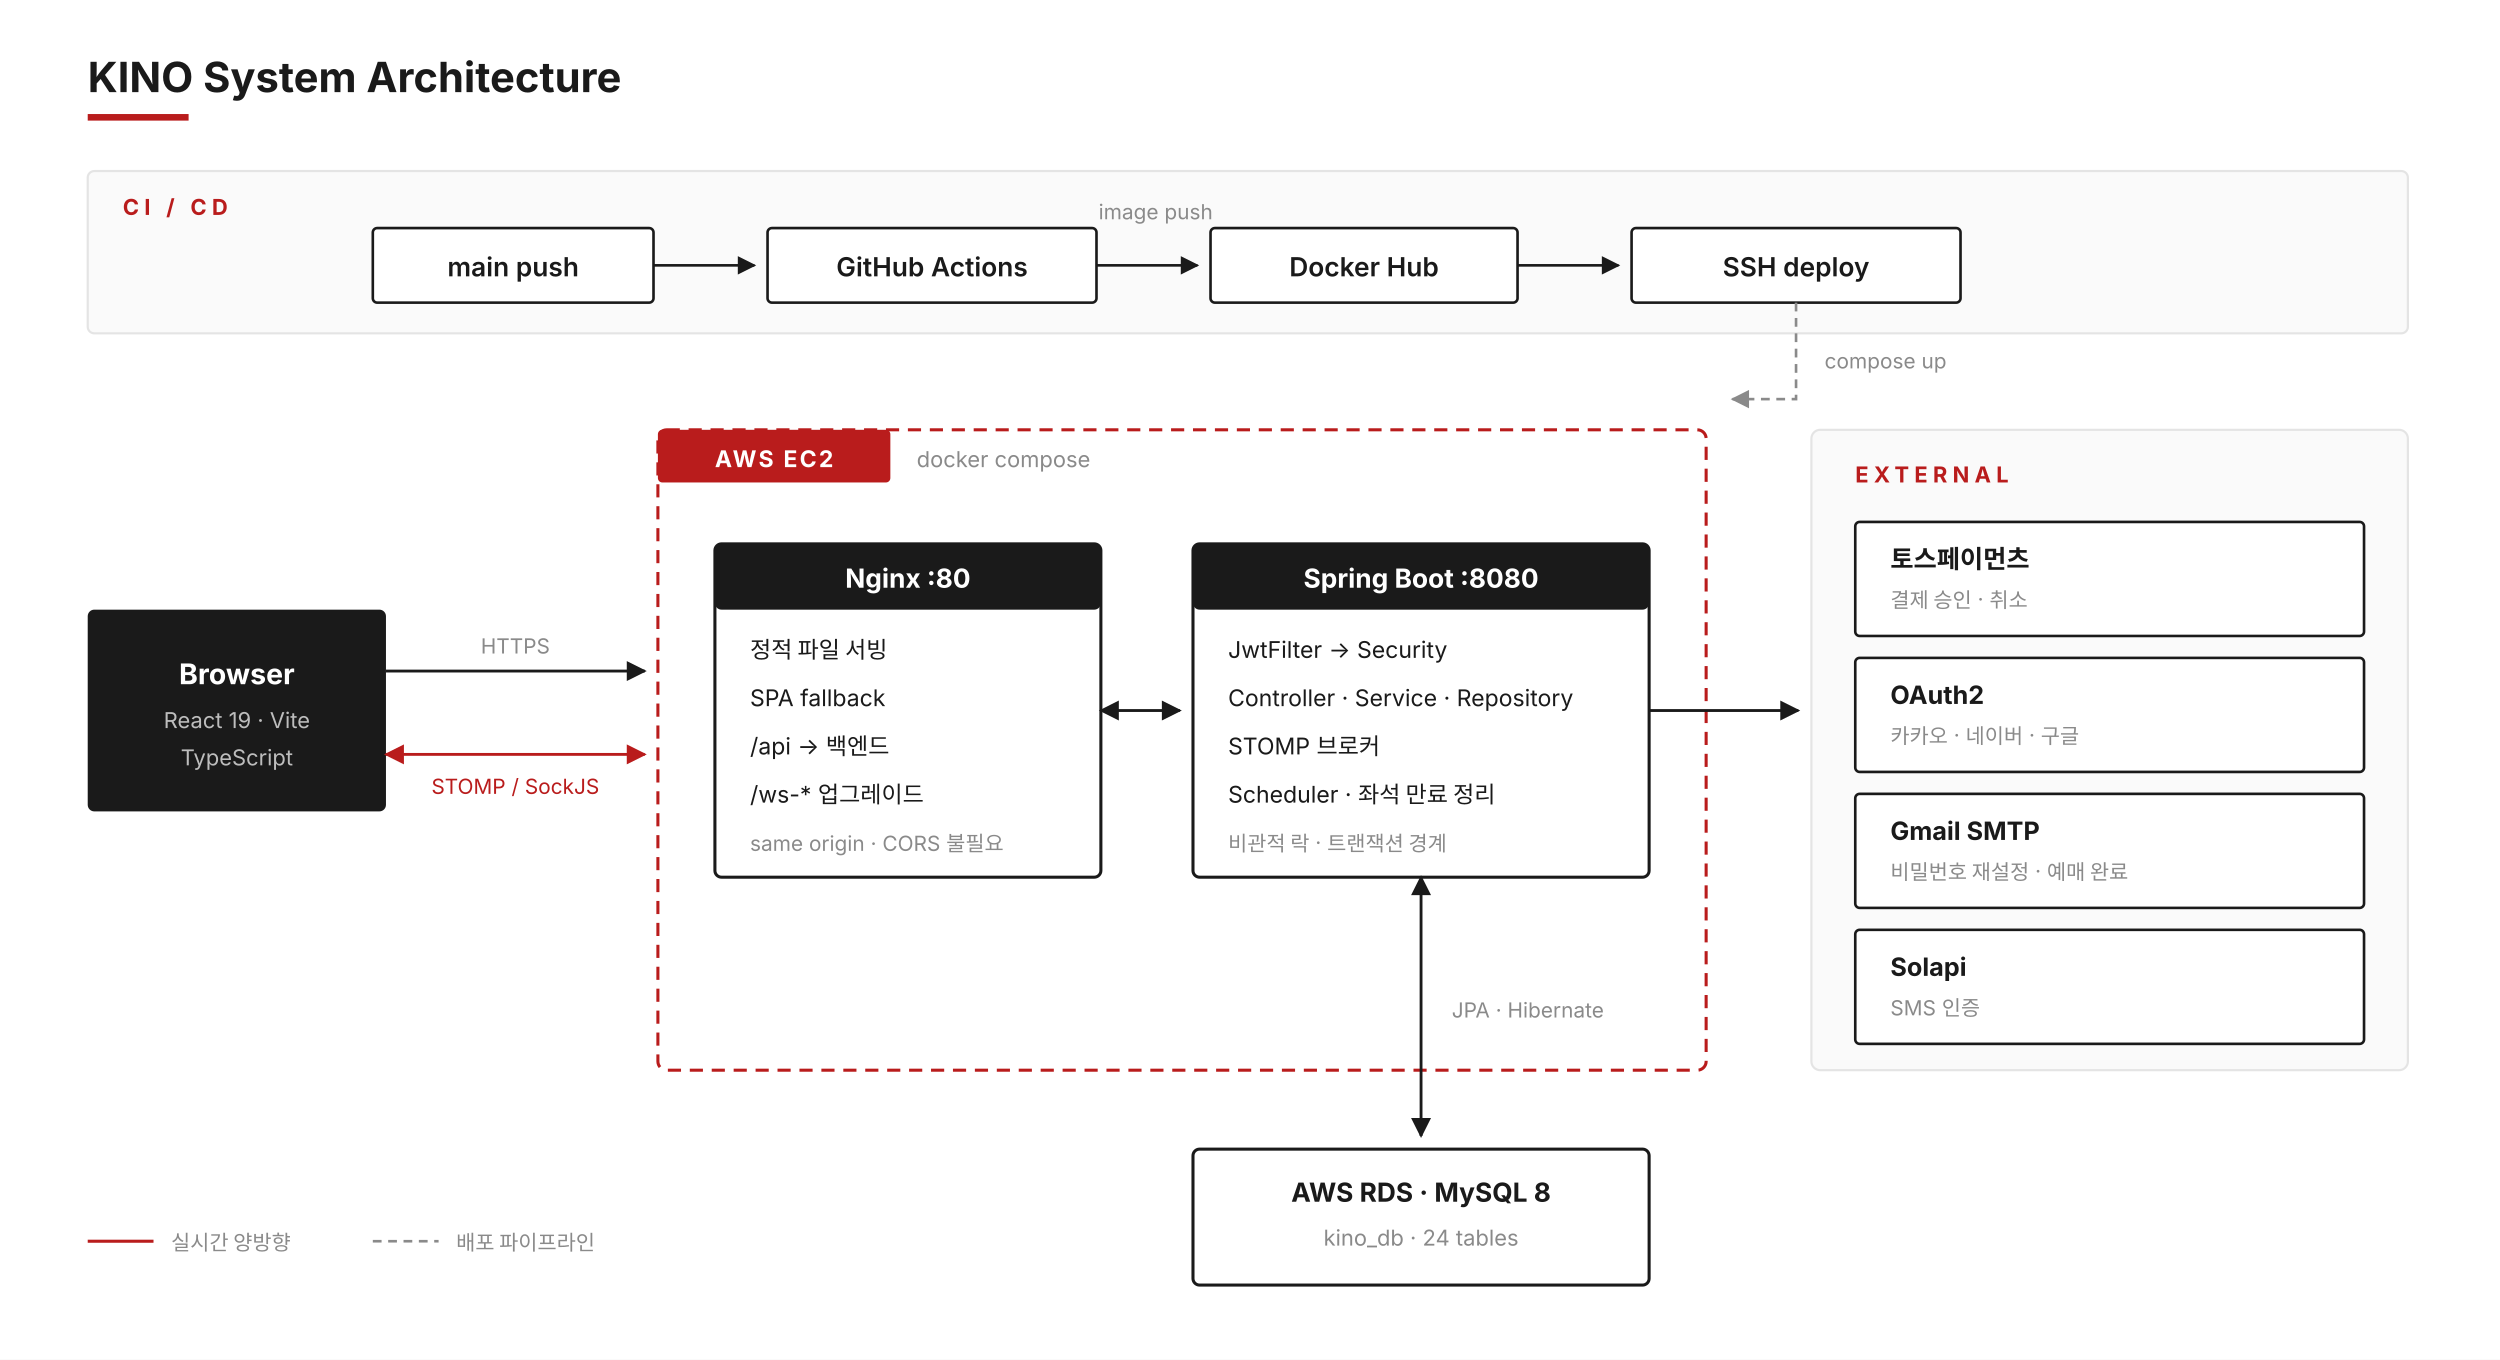
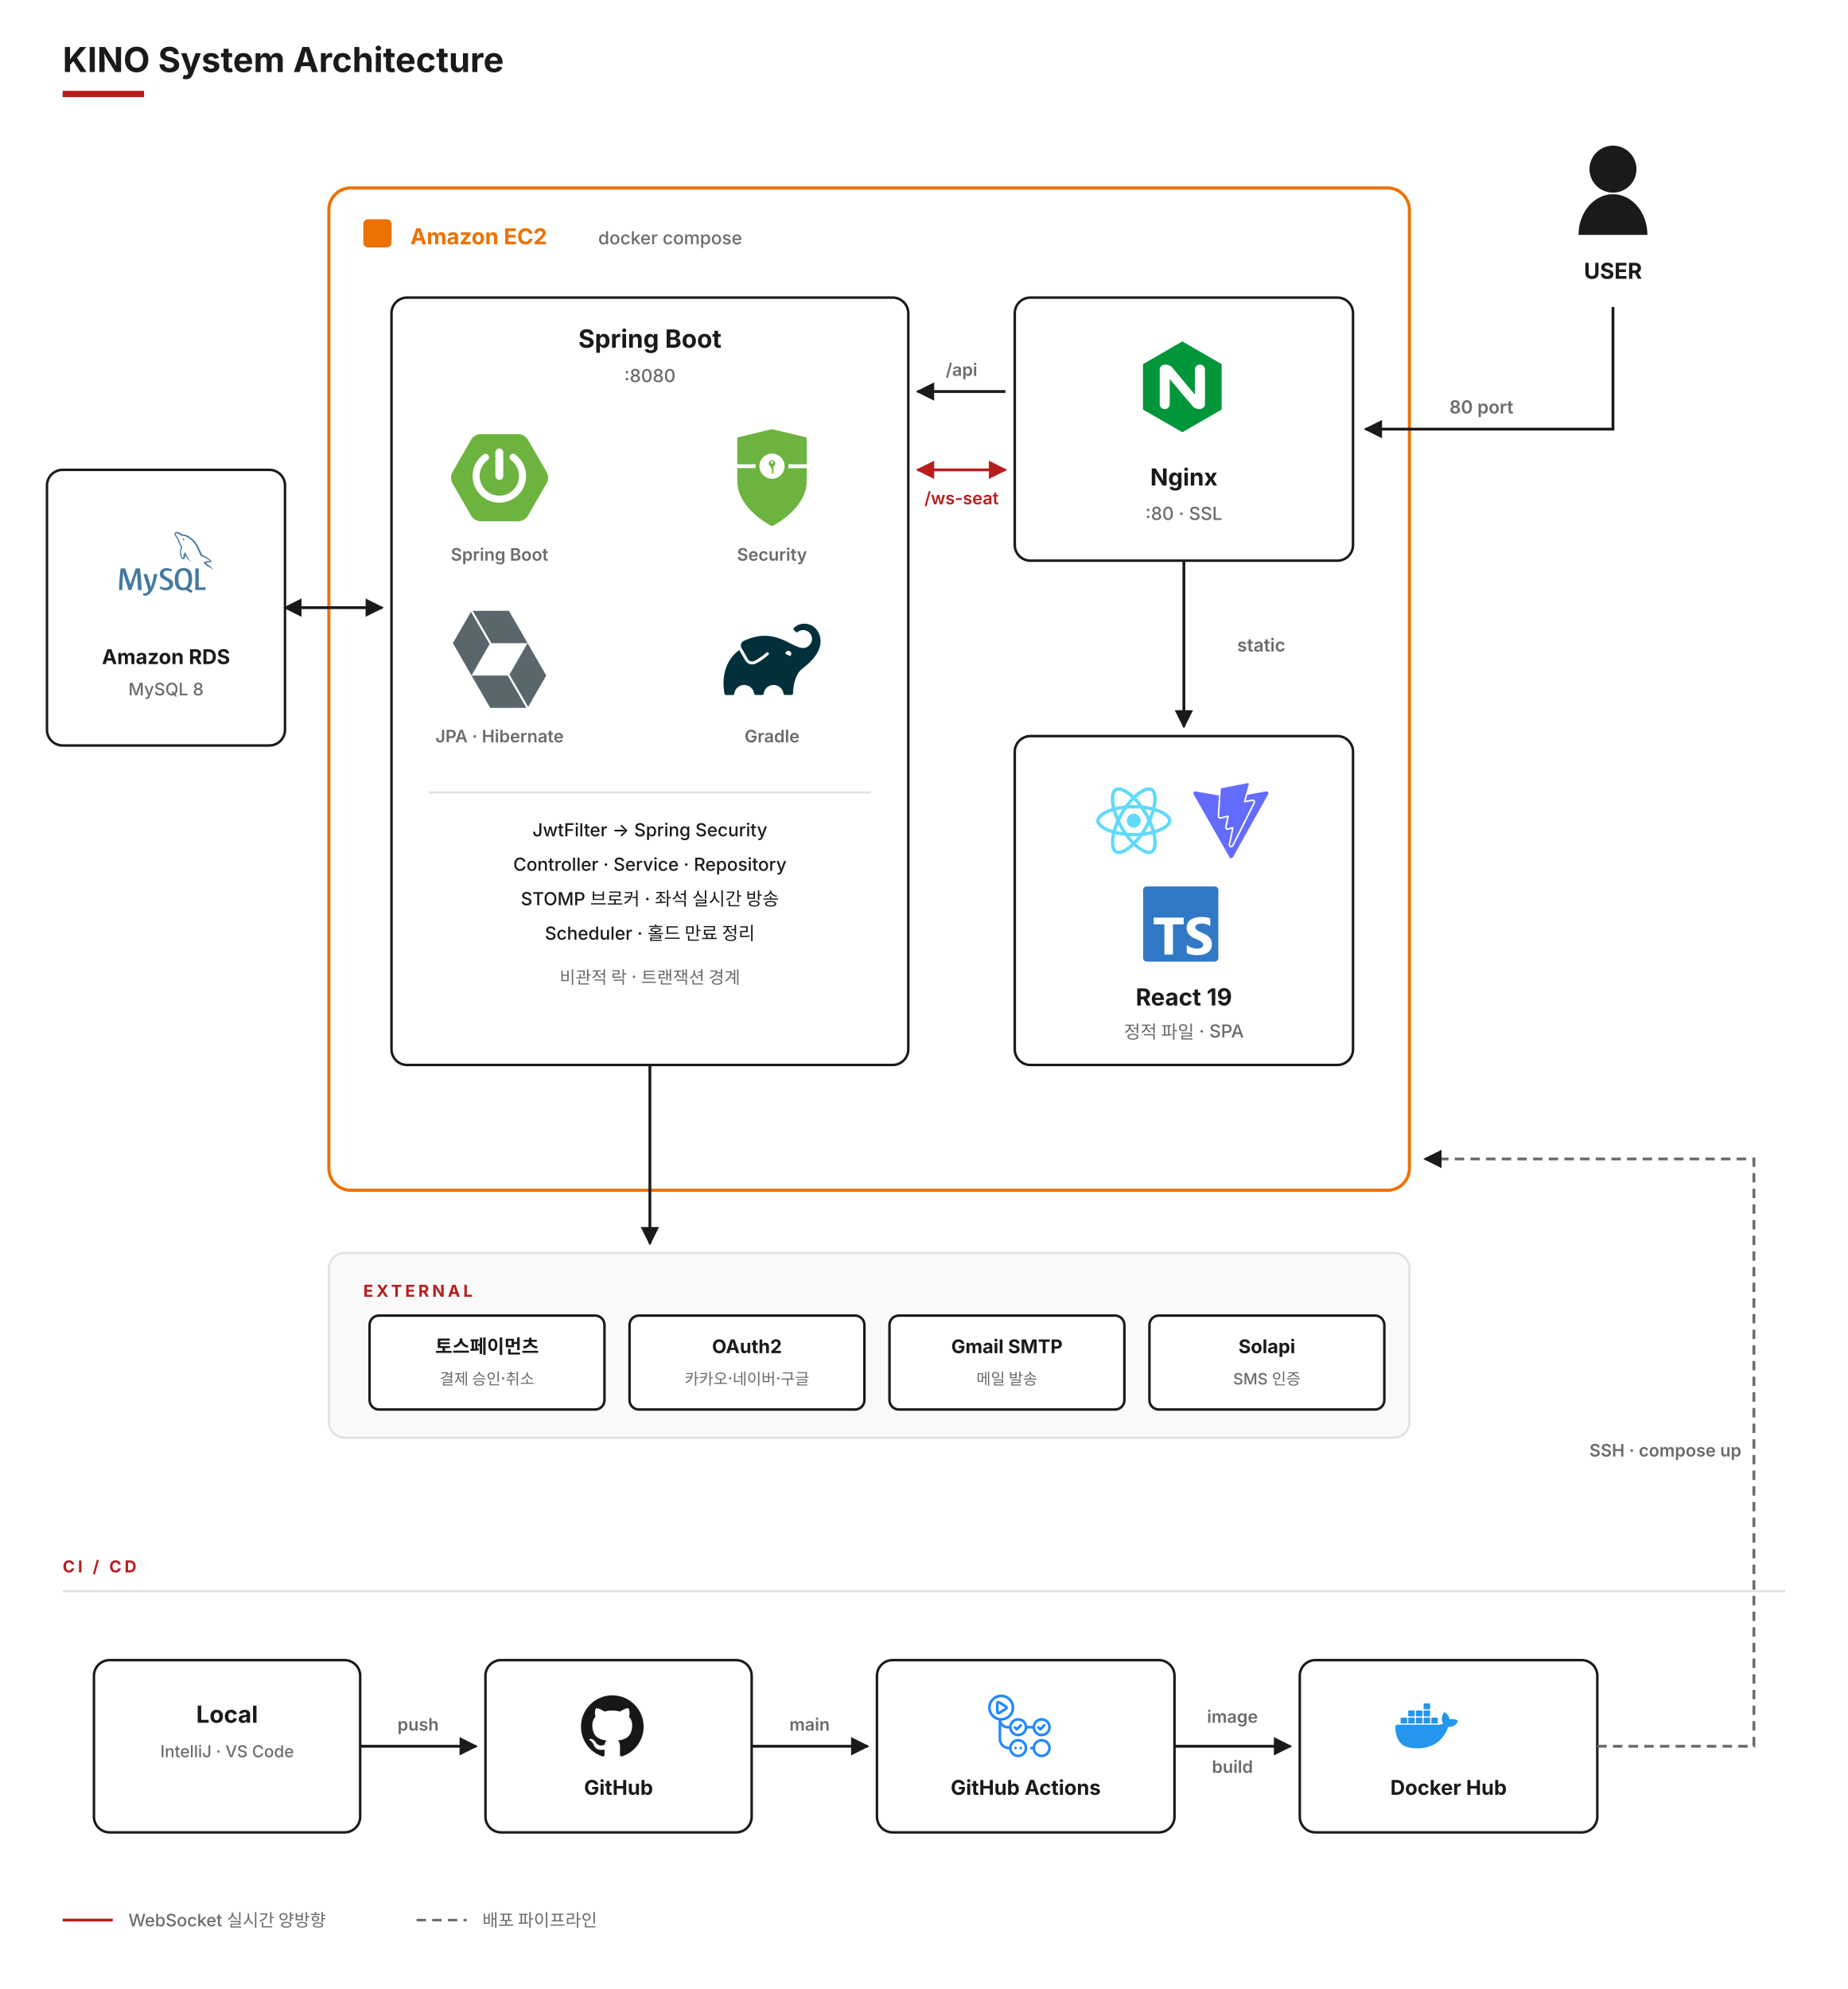
- <svg xmlns="http://www.w3.org/2000/svg" width="1140" height="620" viewBox="0 0 1140 620" font-family="-apple-system, BlinkMacSystemFont, 'Apple SD Gothic Neo', 'Segoe UI', 'Malgun Gothic', sans-serif">
+ <svg xmlns="http://www.w3.org/2000/svg" width="1180" height="1270" viewBox="0 0 1180 1270" font-family="-apple-system, BlinkMacSystemFont, 'Apple SD Gothic Neo', 'Segoe UI', 'Malgun Gothic', sans-serif">
  <defs>
-     <marker id="a" viewBox="0 0 10 10" refX="9" refY="5" markerWidth="7" markerHeight="7" orient="auto-start-reverse">
+     <marker id="mk" viewBox="0 0 10 10" refX="9" refY="5" markerWidth="6.5" markerHeight="6.5" orient="auto-start-reverse">
      <path d="M0,0 L10,5 L0,10 z" fill="#1A1A1A" />
    </marker>
-     <marker id="ar" viewBox="0 0 10 10" refX="9" refY="5" markerWidth="7" markerHeight="7" orient="auto-start-reverse">
+     <marker id="mkr" viewBox="0 0 10 10" refX="9" refY="5" markerWidth="6.5" markerHeight="6.5" orient="auto-start-reverse">
      <path d="M0,0 L10,5 L0,10 z" fill="#B91C1C" />
    </marker>
-     <marker id="a2" viewBox="0 0 10 10" refX="9" refY="5" markerWidth="7" markerHeight="7" orient="auto-start-reverse">
-       <path d="M0,0 L10,5 L0,10 z" fill="#8A8A8A" />
-     </marker>
  </defs>
-   <rect width="1140" height="620" fill="#FFFFFF" />
-   <text x="40" y="42" font-size="19" font-weight="700" fill="#1A1A1A">KINO System Architecture</text>
-   <rect x="40" y="52" width="46" height="3" fill="#B91C1C" />
-   <rect x="40" y="78" width="1058" height="74" rx="3" fill="#FAFAFA" stroke="#E4E4E4" />
-   <text x="56" y="98" font-size="10" font-weight="700" fill="#B91C1C" letter-spacing="2.4">CI / CD</text>
-   <rect x="170" y="104" width="128" height="34" rx="2" fill="#FFFFFF" stroke="#1A1A1A" stroke-width="1.2" />
-   <text x="234" y="126" font-size="12" font-weight="600" fill="#1A1A1A" text-anchor="middle">main push</text>
-   <rect x="350" y="104" width="150" height="34" rx="2" fill="#FFFFFF" stroke="#1A1A1A" stroke-width="1.2" />
-   <text x="425" y="126" font-size="12" font-weight="600" fill="#1A1A1A" text-anchor="middle">GitHub Actions</text>
-   <rect x="552" y="104" width="140" height="34" rx="2" fill="#FFFFFF" stroke="#1A1A1A" stroke-width="1.2" />
-   <text x="622" y="126" font-size="12" font-weight="600" fill="#1A1A1A" text-anchor="middle">Docker Hub</text>
-   <rect x="744" y="104" width="150" height="34" rx="2" fill="#FFFFFF" stroke="#1A1A1A" stroke-width="1.2" />
-   <text x="819" y="126" font-size="12" font-weight="600" fill="#1A1A1A" text-anchor="middle">SSH deploy</text>
-   <line x1="298" y1="121" x2="344" y2="121" stroke="#1A1A1A" stroke-width="1.2" marker-end="url(#a)" />
-   <line x1="500" y1="121" x2="546" y2="121" stroke="#1A1A1A" stroke-width="1.2" marker-end="url(#a)" />
-   <line x1="692" y1="121" x2="738" y2="121" stroke="#1A1A1A" stroke-width="1.2" marker-end="url(#a)" />
-   <text x="527" y="100" font-size="9.5" fill="#8A8A8A" text-anchor="middle">image push</text>
-   <path d="M819,138 L819,182 L790,182" stroke="#8A8A8A" stroke-width="1.2" stroke-dasharray="4 3" fill="none" marker-end="url(#a2)" />
-   <text x="832" y="168" font-size="9.5" fill="#8A8A8A">compose up</text>
-   <rect x="40" y="278" width="136" height="92" rx="3" fill="#1A1A1A" />
-   <text x="108" y="312" font-size="13" font-weight="700" fill="#FFFFFF" text-anchor="middle">Browser</text>
-   <text x="108" y="332" font-size="10" fill="#BDBDBD" text-anchor="middle">React 19 · Vite</text>
-   <text x="108" y="349" font-size="10" fill="#BDBDBD" text-anchor="middle">TypeScript</text>
-   <rect x="300" y="196" width="478" height="292" rx="4" fill="none" stroke="#B91C1C" stroke-width="1.4" stroke-dasharray="6 4" />
-   <rect x="300" y="196" width="106" height="24" rx="2" fill="#B91C1C" />
-   <text x="353" y="213" font-size="10.5" font-weight="700" fill="#FFFFFF" text-anchor="middle" letter-spacing="1">AWS EC2</text>
-   <text x="418" y="213" font-size="10" fill="#8A8A8A">docker compose</text>
-   <rect x="326" y="248" width="176" height="152" rx="3" fill="#FFFFFF" stroke="#1A1A1A" stroke-width="1.4" />
-   <rect x="326" y="248" width="176" height="30" rx="3" fill="#1A1A1A" />
-   <text x="414" y="268" font-size="12" font-weight="700" fill="#FFFFFF" text-anchor="middle">Nginx :80</text>
-   <text x="342" y="300" font-size="10.5" fill="#1A1A1A">정적 파일 서빙</text>
-   <text x="342" y="322" font-size="10.5" fill="#1A1A1A">SPA fallback</text>
-   <text x="342" y="344" font-size="10.5" fill="#1A1A1A">/api → 백엔드</text>
-   <text x="342" y="366" font-size="10.5" fill="#1A1A1A">/ws-* 업그레이드</text>
-   <text x="342" y="388" font-size="9.5" fill="#8A8A8A">same origin · CORS 불필요</text>
-   <rect x="544" y="248" width="208" height="152" rx="3" fill="#FFFFFF" stroke="#1A1A1A" stroke-width="1.4" />
-   <rect x="544" y="248" width="208" height="30" rx="3" fill="#1A1A1A" />
-   <text x="648" y="268" font-size="12" font-weight="700" fill="#FFFFFF" text-anchor="middle">Spring Boot :8080</text>
-   <text x="560" y="300" font-size="10.5" fill="#1A1A1A">JwtFilter → Security</text>
-   <text x="560" y="322" font-size="10.5" fill="#1A1A1A">Controller · Service · Repository</text>
-   <text x="560" y="344" font-size="10.5" fill="#1A1A1A">STOMP 브로커</text>
-   <text x="560" y="366" font-size="10.5" fill="#1A1A1A">Scheduler · 좌석 만료 정리</text>
-   <text x="560" y="388" font-size="9.5" fill="#8A8A8A">비관적 락 · 트랜잭션 경계</text>
-   <line x1="502" y1="324" x2="538" y2="324" stroke="#1A1A1A" stroke-width="1.3" marker-start="url(#a)" marker-end="url(#a)" />
-   <line x1="176" y1="306" x2="294" y2="306" stroke="#1A1A1A" stroke-width="1.3" marker-end="url(#a)" />
-   <text x="235" y="298" font-size="9.5" fill="#8A8A8A" text-anchor="middle">HTTPS</text>
-   <line x1="294" y1="344" x2="176" y2="344" stroke="#B91C1C" stroke-width="1.3" marker-start="url(#ar)" marker-end="url(#ar)" />
-   <text x="235" y="362" font-size="9.5" fill="#B91C1C" text-anchor="middle">STOMP / SockJS</text>
-   <rect x="544" y="524" width="208" height="62" rx="3" fill="#FFFFFF" stroke="#1A1A1A" stroke-width="1.4" />
-   <text x="648" y="548" font-size="12" font-weight="700" fill="#1A1A1A" text-anchor="middle">AWS RDS · MySQL 8</text>
-   <text x="648" y="568" font-size="10" fill="#8A8A8A" text-anchor="middle">kino_db · 24 tables</text>
-   <line x1="648" y1="400" x2="648" y2="518" stroke="#1A1A1A" stroke-width="1.3" marker-start="url(#a)" marker-end="url(#a)" />
-   <text x="662" y="464" font-size="9.5" fill="#8A8A8A">JPA · Hibernate</text>
-   <rect x="826" y="196" width="272" height="292" rx="4" fill="#FAFAFA" stroke="#E4E4E4" />
-   <text x="846" y="220" font-size="10" font-weight="700" fill="#B91C1C" letter-spacing="2.4">EXTERNAL</text>
-   <rect x="846" y="238" width="232" height="52" rx="2" fill="#FFFFFF" stroke="#1A1A1A" stroke-width="1.2" />
-   <text x="862" y="259" font-size="11.5" font-weight="700" fill="#1A1A1A">토스페이먼츠</text>
-   <text x="862" y="277" font-size="9.5" fill="#8A8A8A">결제 승인 · 취소</text>
-   <rect x="846" y="300" width="232" height="52" rx="2" fill="#FFFFFF" stroke="#1A1A1A" stroke-width="1.2" />
-   <text x="862" y="321" font-size="11.5" font-weight="700" fill="#1A1A1A">OAuth2</text>
-   <text x="862" y="339" font-size="9.5" fill="#8A8A8A">카카오 · 네이버 · 구글</text>
-   <rect x="846" y="362" width="232" height="52" rx="2" fill="#FFFFFF" stroke="#1A1A1A" stroke-width="1.2" />
-   <text x="862" y="383" font-size="11.5" font-weight="700" fill="#1A1A1A">Gmail SMTP</text>
-   <text x="862" y="401" font-size="9.5" fill="#8A8A8A">비밀번호 재설정 · 예매 완료</text>
-   <rect x="846" y="424" width="232" height="52" rx="2" fill="#FFFFFF" stroke="#1A1A1A" stroke-width="1.2" />
-   <text x="862" y="445" font-size="11.5" font-weight="700" fill="#1A1A1A">Solapi</text>
-   <text x="862" y="463" font-size="9.5" fill="#8A8A8A">SMS 인증</text>
-   <line x1="752" y1="324" x2="820" y2="324" stroke="#1A1A1A" stroke-width="1.3" marker-end="url(#a)" />
-   <line x1="40" y1="566" x2="70" y2="566" stroke="#B91C1C" stroke-width="1.4" />
-   <text x="78" y="570" font-size="9.5" fill="#8A8A8A">실시간 양방향</text>
-   <line x1="170" y1="566" x2="200" y2="566" stroke="#8A8A8A" stroke-width="1.2" stroke-dasharray="4 3" />
-   <text x="208" y="570" font-size="9.5" fill="#8A8A8A">배포 파이프라인</text>
+   <rect width="1180" height="1270" fill="#FFFFFF" />
+   <text x="40" y="46" font-size="22" font-weight="700" fill="#1A1A1A" text-anchor="start" letter-spacing="0">KINO System Architecture</text>
+   <rect x="40" y="58" width="52" height="4" fill="#B91C1C" />
+   <g transform="translate(1008,92)">
+     <circle cx="22" cy="16" r="15" fill="#1A1A1A" />
+     <path d="M0,58 a22,26 0 0 1 44,0 z" fill="#1A1A1A" />
+   </g>
+   <text x="1030" y="178" font-size="14" font-weight="700" fill="#1A1A1A" text-anchor="middle" letter-spacing="0">USER</text>
+   <rect x="210" y="120" width="690" height="640" rx="14" fill="#FFFFFF" stroke="#ED7100" stroke-width="2" />
+   <rect x="232" y="140" width="18" height="18" rx="3" fill="#ED7100" />
+   <text x="262" y="156" font-size="14" font-weight="700" fill="#ED7100" text-anchor="start" letter-spacing="0">Amazon EC2</text>
+   <text x="382" y="156" font-size="11.5" font-weight="500" fill="#6B6B6B" text-anchor="start" letter-spacing="0">docker compose</text>
+   <rect x="648" y="190" width="216" height="168" rx="10" fill="#FFFFFF" stroke="#1A1A1A" stroke-width="1.6" />
+   <g transform="translate(726,218) scale(2.4167)">
+     <path d="M12 0L1.605 6v12L12 24l10.395-6V6L12 0zm6 16.59c0 .705-.646 1.29-1.529 1.29-.631 0-1.351-.255-1.801-.81l-6-7.141v6.66c0 .721-.57 1.29-1.274 1.29H7.32c-.721 0-1.29-.6-1.29-1.29V7.41c0-.705.63-1.29 1.5-1.29.646 0 1.38.255 1.83.81l5.97 7.141V7.41c0-.721.6-1.29 1.29-1.29h.075c.72 0 1.29.6 1.29 1.29v9.18H18z" fill="#009639" />
+   </g>
+   <text x="756" y="310" font-size="15" font-weight="700" fill="#1A1A1A" text-anchor="middle" letter-spacing="0">Nginx</text>
+   <text x="756" y="332" font-size="11.5" font-weight="500" fill="#6B6B6B" text-anchor="middle" letter-spacing="0">:80  ·  SSL</text>
+   <path d="M1030,196 L1030,274 L872,274" fill="none" stroke="#1A1A1A" stroke-width="1.8" marker-end="url(#mk)" />
+   <text x="946" y="264" font-size="11.5" font-weight="600" fill="#6B6B6B" text-anchor="middle" letter-spacing="0">80 port</text>
+   <rect x="648" y="470" width="216" height="210" rx="10" fill="#FFFFFF" stroke="#1A1A1A" stroke-width="1.6" />
+   <g transform="translate(700,500) scale(2)">
+     <path d="M14.23 12.004a2.236 2.236 0 0 1-2.235 2.236 2.236 2.236 0 0 1-2.236-2.236 2.236 2.236 0 0 1 2.235-2.236 2.236 2.236 0 0 1 2.236 2.236zm2.648-10.69c-1.346 0-3.107.96-4.888 2.622-1.78-1.653-3.542-2.602-4.887-2.602-.41 0-.783.093-1.106.278-1.375.793-1.683 3.264-.973 6.365C1.98 8.917 0 10.42 0 12.004c0 1.59 1.99 3.097 5.043 4.03-.704 3.113-.39 5.588.988 6.38.32.187.69.275 1.102.275 1.345 0 3.107-.96 4.888-2.624 1.78 1.654 3.542 2.603 4.887 2.603.41 0 .783-.09 1.106-.275 1.374-.792 1.683-3.263.973-6.365C22.02 15.096 24 13.59 24 12.004c0-1.59-1.99-3.097-5.043-4.032.704-3.11.39-5.587-.988-6.38-.318-.184-.688-.277-1.092-.278zm-.005 1.09v.006c.225 0 .406.044.558.127.666.382.955 1.835.73 3.704-.054.46-.142.945-.25 1.44-.96-.236-2.006-.417-3.107-.534-.66-.905-1.345-1.727-2.035-2.447 1.592-1.48 3.087-2.292 4.105-2.295zm-9.77.02c1.012 0 2.514.808 4.11 2.28-.686.72-1.37 1.537-2.02 2.442-1.107.117-2.154.298-3.113.538-.112-.49-.195-.964-.254-1.42-.23-1.868.054-3.32.714-3.707.19-.09.4-.127.563-.132zm4.882 3.05c.455.468.91.992 1.36 1.564-.44-.02-.89-.034-1.345-.034-.46 0-.915.01-1.36.034.44-.572.895-1.096 1.345-1.565zM12 8.1c.74 0 1.477.034 2.202.093.406.582.802 1.203 1.183 1.86.372.64.71 1.29 1.018 1.946-.308.655-.646 1.31-1.013 1.95-.38.66-.773 1.288-1.18 1.87-.728.063-1.466.098-2.21.098-.74 0-1.477-.035-2.202-.093-.406-.582-.802-1.204-1.183-1.86-.372-.64-.71-1.29-1.018-1.946.303-.657.646-1.313 1.013-1.954.38-.66.773-1.286 1.18-1.868.728-.064 1.466-.098 2.21-.098zm-3.635.254c-.24.377-.48.763-.704 1.16-.225.39-.435.782-.635 1.174-.265-.656-.49-1.31-.676-1.947.64-.15 1.315-.283 2.015-.386zm7.26 0c.695.103 1.365.23 2.006.387-.18.632-.405 1.282-.66 1.933-.2-.39-.41-.783-.64-1.174-.225-.392-.465-.774-.705-1.146zm3.063.675c.484.15.944.317 1.375.498 1.732.74 2.852 1.708 2.852 2.476-.005.768-1.125 1.74-2.857 2.475-.42.18-.88.342-1.355.493-.28-.958-.646-1.956-1.1-2.98.45-1.017.81-2.01 1.085-2.964zm-13.395.004c.278.96.645 1.957 1.1 2.98-.45 1.017-.812 2.01-1.086 2.964-.484-.15-.944-.318-1.37-.5-1.732-.737-2.852-1.706-2.852-2.474 0-.768 1.12-1.742 2.852-2.476.42-.18.88-.342 1.356-.494zm11.678 4.28c.265.657.49 1.312.676 1.948-.64.157-1.316.29-2.016.39.24-.375.48-.762.705-1.158.225-.39.435-.788.636-1.18zm-9.945.02c.2.392.41.783.64 1.175.23.39.465.772.705 1.143-.695-.102-1.365-.23-2.006-.386.18-.63.406-1.282.66-1.933zM17.92 16.32c.112.493.2.968.254 1.423.23 1.868-.054 3.32-.714 3.708-.147.09-.338.128-.563.128-1.012 0-2.514-.807-4.11-2.28.686-.72 1.37-1.536 2.02-2.44 1.107-.118 2.154-.3 3.113-.54zm-11.83.01c.96.234 2.006.415 3.107.532.66.905 1.345 1.727 2.035 2.446-1.595 1.483-3.092 2.295-4.11 2.295-.22-.005-.406-.05-.553-.132-.666-.38-.955-1.834-.73-3.703.054-.46.142-.944.25-1.438zm4.56.64c.44.02.89.034 1.345.034.46 0 .915-.01 1.36-.034-.44.572-.895 1.095-1.345 1.565-.455-.47-.91-.993-1.36-1.565z" fill="#61DAFB" />
+   </g>
+   <g transform="translate(762,500) scale(2)">
+     <path d="m8.286 10.578.512-8.657a.306.306 0 0 1 .247-.282L17.377.006a.306.306 0 0 1 .353.385l-1.558 5.403a.306.306 0 0 0 .352.385l2.388-.46a.306.306 0 0 1 .332.438l-6.79 13.55-.123.19a.294.294 0 0 1-.252.14c-.177 0-.35-.152-.305-.369l1.095-5.301a.306.306 0 0 0-.388-.355l-1.433.435a.306.306 0 0 1-.389-.354l.69-3.375a.306.306 0 0 0-.37-.36l-2.32.536a.306.306 0 0 1-.374-.316zm14.976-7.926L17.284 3.74l-.544 1.887 2.077-.4a.8.8 0 0 1 .84.369.8.8 0 0 1 .034.783L12.9 19.93l-.013.025-.015.023-.122.19a.801.801 0 0 1-.672.37.826.826 0 0 1-.634-.302.8.8 0 0 1-.16-.67l1.029-4.981-1.12.34a.81.81 0 0 1-.86-.262.802.802 0 0 1-.165-.67l.63-3.08-2.027.468a.808.808 0 0 1-.768-.233.81.81 0 0 1-.217-.6l.389-6.57-7.44-1.33a.612.612 0 0 0-.64.906L11.58 23.691a.612.612 0 0 0 1.066-.004l11.26-20.135a.612.612 0 0 0-.644-.9z" fill="#646CFF" />
+   </g>
+   <g transform="translate(730,566) scale(2)">
+     <path d="M1.125 0C.502 0 0 .502 0 1.125v21.75C0 23.498.502 24 1.125 24h21.75c.623 0 1.125-.502 1.125-1.125V1.125C24 .502 23.498 0 22.875 0zm17.363 9.75c.612 0 1.154.037 1.627.111a6.38 6.38 0 0 1 1.306.34v2.458a3.95 3.95 0 0 0-.643-.361 5.093 5.093 0 0 0-.717-.26 5.453 5.453 0 0 0-1.426-.2c-.3 0-.573.028-.819.086a2.1 2.1 0 0 0-.623.242c-.17.104-.3.229-.393.374a.888.888 0 0 0-.14.49c0 .196.053.373.156.529.104.156.252.304.443.444s.423.276.696.41c.273.135.582.274.926.416.47.197.892.407 1.266.628.374.222.695.473.963.753.268.279.472.598.614.957.142.359.214.776.214 1.253 0 .657-.125 1.21-.373 1.656a3.033 3.033 0 0 1-1.012 1.085 4.38 4.38 0 0 1-1.487.596c-.566.12-1.163.18-1.79.18a9.916 9.916 0 0 1-1.84-.164 5.544 5.544 0 0 1-1.512-.493v-2.63a5.033 5.033 0 0 0 3.237 1.2c.333 0 .624-.03.872-.09.249-.06.456-.144.623-.25.166-.108.29-.234.373-.38a1.023 1.023 0 0 0-.074-1.089 2.12 2.12 0 0 0-.537-.5 5.597 5.597 0 0 0-.807-.444 27.72 27.72 0 0 0-1.007-.436c-.918-.383-1.602-.852-2.053-1.405-.45-.553-.676-1.222-.676-2.005 0-.614.123-1.141.369-1.582.246-.441.58-.804 1.004-1.089a4.494 4.494 0 0 1 1.47-.629 7.536 7.536 0 0 1 1.77-.201zm-15.113.188h9.563v2.166H9.506v9.646H6.789v-9.646H3.375z" fill="#3178C6" />
+   </g>
+   <text x="756" y="642" font-size="15" font-weight="700" fill="#1A1A1A" text-anchor="middle" letter-spacing="0">React 19</text>
+   <text x="756" y="663" font-size="11.5" font-weight="500" fill="#6B6B6B" text-anchor="middle" letter-spacing="0">정적 파일 · SPA</text>
+   <path d="M756,358 L756,464" fill="none" stroke="#1A1A1A" stroke-width="1.8" marker-end="url(#mk)" />
+   <text x="790" y="416" font-size="11.5" font-weight="600" fill="#6B6B6B" text-anchor="start" letter-spacing="0">static</text>
+   <rect x="250" y="190" width="330" height="490" rx="10" fill="#FFFFFF" stroke="#1A1A1A" stroke-width="1.6" />
+   <text x="415" y="222" font-size="16" font-weight="700" fill="#1A1A1A" text-anchor="middle" letter-spacing="0">Spring Boot</text>
+   <text x="415" y="244" font-size="11.5" font-weight="500" fill="#6B6B6B" text-anchor="middle" letter-spacing="0">:8080</text>
+   <g transform="translate(288,274) scale(2.5833)">
+     <path d="m23.693 10.706-4.73-8.184c-.409-.711-1.417-1.294-2.24-1.294H7.272c-.819 0-1.831.584-2.24 1.294L.307 10.706c-.409.711-.409 1.873 0 2.584l4.725 8.189c.409.711 1.417 1.294 2.24 1.294h9.455c.819 0 1.826-.584 2.24-1.294l4.725-8.189c.409-.711.409-1.873 0-2.584zM10.976 5.755c0-.536.438-.974.974-.974s.974.438.974.974v5.822c0 .537-.438.974-.974.974s-.974-.438-.974-.974zm.974 12.429c-3.643 0-6.608-2.965-6.608-6.608.005-2.09.993-4.052 2.668-5.304a.866.866 0 0 1 1.214.179.866.866 0 0 1-.179 1.214c-2.16 1.605-2.612 4.659-1.007 6.819 1.605 2.16 4.659 2.612 6.819 1.007 1.238-.918 1.967-2.372 1.967-3.916a4.897 4.897 0 0 0-1.986-3.925c-.386-.282-.466-.828-.184-1.214.282-.386.828-.466 1.214-.183 1.69 1.247 2.683 3.224 2.687 5.323 0 3.647-2.965 6.608-6.608 6.608z" fill="#6DB33F" />
+   </g>
+   <g transform="translate(462,274) scale(2.5833)">
+     <path d="M20.59 2.066 11.993 0 3.41 2.066v6.612h4.557a3.804 3.804 0 0 0 0 .954H3.41v3.106C3.41 19.867 11.994 24 11.994 24s8.582-4.133 8.582-11.258V9.635h-4.545a3.616 3.616 0 0 0 0-.954h4.558zM12 12.262h-.006a3.109 3.109 0 1 1 .006 0zm-.006-4.579a.804.804 0 0 0-.37 1.52v.208l.238.237v.159l.159.159v.159l-.14.14.15.246v.159l-.16.189.223.222.246-.246V9.218a.804.804 0 0 0-.346-1.535zm0 .836a.299.299 0 1 1 .298-.299.299.299 0 0 1-.298.3z" fill="#6DB33F" />
+   </g>
+   <text x="319" y="358" font-size="11" font-weight="600" fill="#6B6B6B" text-anchor="middle" letter-spacing="0">Spring Boot</text>
+   <text x="493" y="358" font-size="11" font-weight="600" fill="#6B6B6B" text-anchor="middle" letter-spacing="0">Security</text>
+   <g transform="translate(288,390) scale(2.5833)">
+     <path d="M5.365 0L9.98 7.994h8.95L14.31 0H5.366zm-.431.248L.46 7.994l4.613 8.008L9.55 8.24 4.934.248zm13.992 7.75l-4.475 7.76 4.617 7.992 4.471-7.744-4.613-8.008zm-4.905 8.006l-8.95.002L9.688 24h8.946l-4.615-7.994.001-.002Z" fill="#59666C" />
+   </g>
+   <g transform="translate(462,390) scale(2.5833)">
+     <path d="M22.695 4.297a3.807 3.807 0 0 0-5.29-.09.368.368 0 0 0 0 .533l.46.47a.363.363 0 0 0 .474.032 2.182 2.182 0 0 1 2.86 3.291c-3.023 3.02-7.056-5.447-16.211-1.083a1.24 1.24 0 0 0-.534 1.745l1.571 2.713a1.238 1.238 0 0 0 1.681.461l.037-.02-.029.02.688-.384a16.083 16.083 0 0 0 2.193-1.635.384.384 0 0 1 .499-.016.357.357 0 0 1 .016.534 16.435 16.435 0 0 1-2.316 1.741H8.77l-.696.39a1.958 1.958 0 0 1-.963.25 1.987 1.987 0 0 1-1.726-.989L3.9 9.696C1.06 11.72-.686 15.603.26 20.522a.363.363 0 0 0 .354.296h1.675a.363.363 0 0 0 .37-.331 2.478 2.478 0 0 1 4.915 0 .36.36 0 0 0 .357.317h1.638a.363.363 0 0 0 .357-.317 2.478 2.478 0 0 1 4.914 0 .363.363 0 0 0 .358.317h1.627a.363.363 0 0 0 .363-.357c.037-2.294.656-4.93 2.42-6.25 6.108-4.57 4.502-8.486 3.088-9.9zm-6.229 6.901l-1.165-.584a.73.73 0 1 1 1.165.587z" fill="#02303A" />
+   </g>
+   <text x="319" y="474" font-size="11" font-weight="600" fill="#6B6B6B" text-anchor="middle" letter-spacing="0">JPA · Hibernate</text>
+   <text x="493" y="474" font-size="11" font-weight="600" fill="#6B6B6B" text-anchor="middle" letter-spacing="0">Gradle</text>
+   <line x1="274" y1="506" x2="556" y2="506" stroke="#E2E2E2" stroke-width="1.4" />
+   <text x="415" y="534" font-size="11.5" font-weight="500" fill="#1A1A1A" text-anchor="middle" letter-spacing="0">JwtFilter → Spring Security</text>
+   <text x="415" y="556" font-size="11.5" font-weight="500" fill="#1A1A1A" text-anchor="middle" letter-spacing="0">Controller · Service · Repository</text>
+   <text x="415" y="578" font-size="11.5" font-weight="500" fill="#1A1A1A" text-anchor="middle" letter-spacing="0">STOMP 브로커 · 좌석 실시간 방송</text>
+   <text x="415" y="600" font-size="11.5" font-weight="500" fill="#1A1A1A" text-anchor="middle" letter-spacing="0">Scheduler · 홀드 만료 정리</text>
+   <text x="415" y="628" font-size="11" font-weight="500" fill="#6B6B6B" text-anchor="middle" letter-spacing="0">비관적 락 · 트랜잭션 경계</text>
+   <line x1="642" y1="250" x2="586" y2="250" stroke="#1A1A1A" stroke-width="1.8" marker-end="url(#mk)" />
+   <text x="614" y="240" font-size="11" font-weight="600" fill="#6B6B6B" text-anchor="middle" letter-spacing="0">/api</text>
+   <line x1="586" y1="300" x2="642" y2="300" stroke="#B91C1C" stroke-width="1.8" marker-end="url(#mkr)" marker-start="url(#mkr)" />
+   <text x="614" y="322" font-size="11" font-weight="600" fill="#B91C1C" text-anchor="middle" letter-spacing="0">/ws-seat</text>
+   <rect x="30" y="300" width="152" height="176" rx="10" fill="#FFFFFF" stroke="#1A1A1A" stroke-width="1.6" />
+   <g transform="translate(76,330) scale(2.5)">
+     <path d="M16.405 5.501c-.115 0-.193.014-.274.033v.013h.014c.054.104.146.18.214.273.054.107.1.214.154.32l.014-.015c.094-.066.14-.172.14-.333-.04-.047-.046-.094-.08-.14-.04-.067-.126-.1-.18-.153zM5.77 18.695h-.927a50.854 50.854 0 00-.27-4.41h-.008l-1.41 4.41H2.45l-1.4-4.41h-.01a72.892 72.892 0 00-.195 4.41H0c.055-1.966.192-3.81.41-5.53h1.15l1.335 4.064h.008l1.347-4.064h1.095c.242 2.015.384 3.86.428 5.53zm4.017-4.08c-.378 2.045-.876 3.533-1.492 4.46-.482.716-1.01 1.073-1.583 1.073-.153 0-.34-.046-.566-.138v-.494c.11.017.24.026.386.026.268 0 .483-.075.647-.222.197-.18.295-.382.295-.605 0-.155-.077-.47-.23-.944L6.23 14.615h.91l.727 2.36c.164.536.233.91.205 1.123.4-1.064.678-2.227.835-3.483zm12.325 4.08h-2.63v-5.53h.885v4.85h1.745zm-3.32.135l-1.016-.5c.09-.076.177-.158.255-.25.433-.506.648-1.258.648-2.253 0-1.83-.718-2.746-2.155-2.746-.704 0-1.254.232-1.65.697-.43.508-.646 1.256-.646 2.245 0 .972.19 1.686.574 2.14.35.41.877.615 1.583.615.264 0 .506-.033.725-.098l1.325.772.36-.622zM15.5 17.588c-.225-.36-.337-.94-.337-1.736 0-1.393.424-2.09 1.27-2.09.443 0 .77.167.977.5.224.362.336.936.336 1.723 0 1.404-.424 2.108-1.27 2.108-.445 0-.77-.167-.978-.5zm-1.658-.425c0 .47-.172.856-.516 1.156-.344.3-.803.45-1.384.45-.543 0-1.064-.172-1.573-.515l.237-.476c.438.22.833.328 1.19.328.332 0 .593-.073.783-.22a.754.754 0 00.3-.615c0-.33-.23-.61-.648-.845-.388-.213-1.163-.657-1.163-.657-.422-.307-.632-.636-.632-1.177 0-.45.157-.81.47-1.085.315-.278.72-.415 1.22-.415.512 0 .98.136 1.4.41l-.213.476a2.726 2.726 0 00-1.064-.23c-.283 0-.502.068-.654.206a.685.685 0 00-.248.524c0 .328.234.61.666.85.393.215 1.187.67 1.187.67.433.305.648.63.648 1.168zm9.382-5.852c-.535-.014-.95.04-1.297.188-.1.04-.26.04-.274.167.055.053.063.14.11.214.08.134.218.313.346.407.14.11.28.216.427.31.26.16.555.255.81.416.145.094.293.213.44.313.073.05.12.14.214.172v-.02c-.046-.06-.06-.147-.105-.214-.067-.067-.134-.127-.2-.193a3.223 3.223 0 00-.695-.675c-.214-.146-.682-.35-.77-.595l-.013-.014c.146-.013.32-.066.46-.106.227-.06.435-.047.67-.106.106-.027.213-.06.32-.094v-.06c-.12-.12-.21-.283-.334-.395a8.867 8.867 0 00-1.104-.823c-.21-.134-.476-.22-.697-.334-.08-.04-.214-.06-.26-.127-.12-.146-.19-.34-.275-.514a17.69 17.69 0 01-.547-1.163c-.12-.262-.193-.523-.34-.763-.69-1.137-1.437-1.826-2.586-2.5-.247-.14-.543-.2-.856-.274-.167-.008-.334-.02-.5-.027-.11-.047-.216-.174-.31-.235-.38-.24-1.364-.76-1.644-.072-.18.434.267.862.422 1.082.115.153.26.328.34.5.047.116.06.235.107.356.106.294.207.622.347.897.073.14.153.287.247.413.054.073.146.107.167.227-.094.136-.1.334-.154.5-.24.757-.146 1.693.194 2.25.107.166.362.534.703.393.3-.12.234-.5.32-.835.02-.08.007-.133.048-.187v.015c.094.188.188.367.274.555.206.328.566.668.867.895.16.12.287.328.487.402v-.02h-.015c-.043-.058-.1-.086-.154-.133a3.445 3.445 0 01-.35-.4 8.76 8.76 0 01-.747-1.218c-.11-.21-.202-.436-.29-.643-.04-.08-.04-.2-.107-.24-.1.146-.247.273-.32.453-.127.288-.14.642-.188 1.01-.027.007-.014 0-.027.014-.214-.052-.287-.274-.367-.46-.2-.475-.233-1.238-.06-1.785.047-.14.247-.582.167-.716-.042-.127-.174-.2-.247-.303a2.478 2.478 0 01-.24-.427c-.16-.374-.24-.788-.414-1.162-.08-.173-.22-.354-.334-.513-.127-.18-.267-.307-.368-.52-.033-.073-.08-.194-.027-.274.014-.054.042-.075.094-.09.088-.072.335.022.422.062.247.1.455.194.662.334.094.066.195.193.315.226h.14c.214.047.455.014.655.073.355.114.675.28.962.46a5.953 5.953 0 012.085 2.286c.08.154.115.295.188.455.14.33.313.663.455.982.14.315.275.636.476.897.1.14.502.213.682.286.133.06.34.115.46.188.23.14.454.3.67.454.11.076.443.243.463.378z" fill="#4479A1" />
+   </g>
+   <text x="106" y="424" font-size="13" font-weight="700" fill="#1A1A1A" text-anchor="middle" letter-spacing="0">Amazon RDS</text>
+   <text x="106" y="444" font-size="11" font-weight="500" fill="#6B6B6B" text-anchor="middle" letter-spacing="0">MySQL 8</text>
+   <line x1="182" y1="388" x2="244" y2="388" stroke="#1A1A1A" stroke-width="1.8" marker-end="url(#mk)" marker-start="url(#mk)" />
+   <rect x="210" y="800" width="690" height="118" rx="10" fill="#FAFAFA" stroke="#E2E2E2" stroke-width="1.4" />
+   <text x="232" y="828" font-size="10.5" font-weight="700" fill="#B91C1C" text-anchor="start" letter-spacing="2">EXTERNAL</text>
+   <rect x="236" y="840" width="150" height="60" rx="6" fill="#FFFFFF" stroke="#1A1A1A" stroke-width="1.6" />
+   <text x="311" y="864" font-size="12" font-weight="700" fill="#1A1A1A" text-anchor="middle" letter-spacing="0">토스페이먼츠</text>
+   <text x="311" y="884" font-size="10" font-weight="500" fill="#6B6B6B" text-anchor="middle" letter-spacing="0">결제 승인·취소</text>
+   <rect x="402" y="840" width="150" height="60" rx="6" fill="#FFFFFF" stroke="#1A1A1A" stroke-width="1.6" />
+   <text x="477" y="864" font-size="12" font-weight="700" fill="#1A1A1A" text-anchor="middle" letter-spacing="0">OAuth2</text>
+   <text x="477" y="884" font-size="10" font-weight="500" fill="#6B6B6B" text-anchor="middle" letter-spacing="0">카카오·네이버·구글</text>
+   <rect x="568" y="840" width="150" height="60" rx="6" fill="#FFFFFF" stroke="#1A1A1A" stroke-width="1.6" />
+   <text x="643" y="864" font-size="12" font-weight="700" fill="#1A1A1A" text-anchor="middle" letter-spacing="0">Gmail SMTP</text>
+   <text x="643" y="884" font-size="10" font-weight="500" fill="#6B6B6B" text-anchor="middle" letter-spacing="0">메일 발송</text>
+   <rect x="734" y="840" width="150" height="60" rx="6" fill="#FFFFFF" stroke="#1A1A1A" stroke-width="1.6" />
+   <text x="809" y="864" font-size="12" font-weight="700" fill="#1A1A1A" text-anchor="middle" letter-spacing="0">Solapi</text>
+   <text x="809" y="884" font-size="10" font-weight="500" fill="#6B6B6B" text-anchor="middle" letter-spacing="0">SMS 인증</text>
+   <path d="M415,680 L415,794" fill="none" stroke="#1A1A1A" stroke-width="1.8" marker-end="url(#mk)" />
+   <text x="40" y="1004" font-size="10.5" font-weight="700" fill="#B91C1C" text-anchor="start" letter-spacing="2">CI / CD</text>
+   <line x1="40" y1="1016" x2="1140" y2="1016" stroke="#E2E2E2" stroke-width="1.4" />
+   <rect x="60" y="1060" width="170" height="110" rx="10" fill="#FFFFFF" stroke="#1A1A1A" stroke-width="1.6" />
+   <text x="145" y="1100" font-size="15" font-weight="700" fill="#1A1A1A" text-anchor="middle" letter-spacing="0">Local</text>
+   <text x="145" y="1122" font-size="10.5" font-weight="500" fill="#6B6B6B" text-anchor="middle" letter-spacing="0">IntelliJ · VS Code</text>
+   <rect x="310" y="1060" width="170" height="110" rx="10" fill="#FFFFFF" stroke="#1A1A1A" stroke-width="1.6" />
+   <g transform="translate(371,1082) scale(1.6667)">
+     <path d="M12 .297c-6.63 0-12 5.373-12 12 0 5.303 3.438 9.8 8.205 11.385.6.113.82-.258.82-.577 0-.285-.01-1.04-.015-2.04-3.338.724-4.042-1.61-4.042-1.61C4.422 18.07 3.633 17.7 3.633 17.7c-1.087-.744.084-.729.084-.729 1.205.084 1.838 1.236 1.838 1.236 1.07 1.835 2.809 1.305 3.495.998.108-.776.417-1.305.76-1.605-2.665-.3-5.466-1.332-5.466-5.93 0-1.31.465-2.38 1.235-3.22-.135-.303-.54-1.523.105-3.176 0 0 1.005-.322 3.3 1.23.96-.267 1.98-.399 3-.405 1.02.006 2.04.138 3 .405 2.28-1.552 3.285-1.23 3.285-1.23.645 1.653.24 2.873.12 3.176.765.84 1.23 1.91 1.23 3.22 0 4.61-2.805 5.625-5.475 5.92.42.36.81 1.096.81 2.22 0 1.606-.015 2.896-.015 3.286 0 .315.21.69.825.57C20.565 22.092 24 17.592 24 12.297c0-6.627-5.373-12-12-12" fill="#181717" />
+   </g>
+   <text x="395" y="1146" font-size="13" font-weight="700" fill="#1A1A1A" text-anchor="middle" letter-spacing="0">GitHub</text>
+   <rect x="560" y="1060" width="190" height="110" rx="10" fill="#FFFFFF" stroke="#1A1A1A" stroke-width="1.6" />
+   <g transform="translate(631,1082) scale(1.6667)">
+     <path d="M10.984 13.836a.5.5 0 0 1-.353-.146l-.745-.743a.5.5 0 1 1 .706-.708l.392.391 1.181-1.18a.5.5 0 0 1 .708.707l-1.535 1.533a.504.504 0 0 1-.354.146zm9.353-.147l1.534-1.532a.5.5 0 0 0-.707-.707l-1.181 1.18-.392-.391a.5.5 0 1 0-.706.708l.746.743a.497.497 0 0 0 .706-.001zM4.527 7.452l2.557-1.585A1 1 0 0 0 7.09 4.17L4.533 2.56A1 1 0 0 0 3 3.406v3.196a1.001 1.001 0 0 0 1.527.85zm2.03-2.436L4 6.602V3.406l2.557 1.61zM24 12.5c0 1.93-1.57 3.5-3.5 3.5a3.503 3.503 0 0 1-3.46-3h-2.08a3.503 3.503 0 0 1-3.46 3 3.502 3.502 0 0 1-3.46-3h-.558c-.972 0-1.85-.399-2.482-1.042V17c0 1.654 1.346 3 3 3h.04c.244-1.693 1.7-3 3.46-3 1.93 0 3.5 1.57 3.5 3.5S13.43 24 11.5 24a3.502 3.502 0 0 1-3.46-3H8c-2.206 0-4-1.794-4-4V9.899A5.008 5.008 0 0 1 0 5c0-2.757 2.243-5 5-5s5 2.243 5 5a5.005 5.005 0 0 1-4.952 4.998A2.482 2.482 0 0 0 7.482 12h.558c.244-1.693 1.7-3 3.46-3a3.502 3.502 0 0 1 3.46 3h2.08a3.503 3.503 0 0 1 3.46-3c1.93 0 3.5 1.57 3.5 3.5zm-15 8c0 1.378 1.122 2.5 2.5 2.5s2.5-1.122 2.5-2.5-1.122-2.5-2.5-2.5S9 19.122 9 20.5zM5 9c2.206 0 4-1.794 4-4S7.206 1 5 1 1 2.794 1 5s1.794 4 4 4zm9 3.5c0-1.378-1.122-2.5-2.5-2.5S9 11.122 9 12.5s1.122 2.5 2.5 2.5 2.5-1.122 2.5-2.5zm9 0c0-1.378-1.122-2.5-2.5-2.5S18 11.122 18 12.5s1.122 2.5 2.5 2.5 2.5-1.122 2.5-2.5zm-13 8a.5.5 0 1 0 1 0 .5.5 0 0 0-1 0zm2 0a.5.5 0 1 0 1 0 .5.5 0 0 0-1 0zm12 0c0 1.93-1.57 3.5-3.5 3.5a3.503 3.503 0 0 1-3.46-3.002c-.007.001-.013.005-.021.005l-.506.017h-.017a.5.5 0 0 1-.016-.999l.506-.017c.018-.002.035.006.052.007A3.503 3.503 0 0 1 20.5 17c1.93 0 3.5 1.57 3.5 3.5zm-1 0c0-1.378-1.122-2.5-2.5-2.5S18 19.122 18 20.5s1.122 2.5 2.5 2.5 2.5-1.122 2.5-2.5z" fill="#2088FF" />
+   </g>
+   <text x="655" y="1146" font-size="13" font-weight="700" fill="#1A1A1A" text-anchor="middle" letter-spacing="0">GitHub Actions</text>
+   <rect x="830" y="1060" width="190" height="110" rx="10" fill="#FFFFFF" stroke="#1A1A1A" stroke-width="1.6" />
+   <g transform="translate(891,1082) scale(1.6667)">
+     <path d="M13.983 11.078h2.119a.186.186 0 00.186-.185V9.006a.186.186 0 00-.186-.186h-2.119a.185.185 0 00-.185.185v1.888c0 .102.083.185.185.185m-2.954-5.43h2.118a.186.186 0 00.186-.186V3.574a.186.186 0 00-.186-.185h-2.118a.185.185 0 00-.185.185v1.888c0 .102.082.185.185.185m0 2.716h2.118a.187.187 0 00.186-.186V6.29a.186.186 0 00-.186-.185h-2.118a.185.185 0 00-.185.185v1.887c0 .102.082.185.185.186m-2.93 0h2.12a.186.186 0 00.184-.186V6.29a.185.185 0 00-.185-.185H8.1a.185.185 0 00-.185.185v1.887c0 .102.083.185.185.186m-2.964 0h2.119a.186.186 0 00.185-.186V6.29a.185.185 0 00-.185-.185H5.136a.186.186 0 00-.186.185v1.887c0 .102.084.185.186.186m5.893 2.715h2.118a.186.186 0 00.186-.185V9.006a.186.186 0 00-.186-.186h-2.118a.185.185 0 00-.185.185v1.888c0 .102.082.185.185.185m-2.93 0h2.12a.185.185 0 00.184-.185V9.006a.185.185 0 00-.184-.186h-2.12a.185.185 0 00-.184.185v1.888c0 .102.083.185.185.185m-2.964 0h2.119a.185.185 0 00.185-.185V9.006a.185.185 0 00-.184-.186h-2.12a.186.186 0 00-.186.186v1.887c0 .102.084.185.186.185m-2.92 0h2.12a.185.185 0 00.184-.185V9.006a.185.185 0 00-.184-.186h-2.12a.185.185 0 00-.184.185v1.888c0 .102.082.185.185.185M23.763 9.89c-.065-.051-.672-.51-1.954-.51-.338.001-.676.03-1.01.087-.248-1.7-1.653-2.53-1.716-2.566l-.344-.199-.226.327c-.284.438-.49.922-.612 1.43-.23.97-.09 1.882.403 2.661-.595.332-1.55.413-1.744.42H.751a.751.751 0 00-.75.748 11.376 11.376 0 00.692 4.062c.545 1.428 1.355 2.48 2.41 3.124 1.18.723 3.1 1.137 5.275 1.137.983.003 1.963-.086 2.93-.266a12.248 12.248 0 003.823-1.389c.98-.567 1.86-1.288 2.61-2.136 1.252-1.418 1.998-2.997 2.553-4.4h.221c1.372 0 2.215-.549 2.68-1.009.309-.293.55-.65.707-1.046l.098-.288Z" fill="#2496ED" />
+   </g>
+   <text x="925" y="1146" font-size="13" font-weight="700" fill="#1A1A1A" text-anchor="middle" letter-spacing="0">Docker Hub</text>
+   <line x1="230" y1="1115" x2="304" y2="1115" stroke="#1A1A1A" stroke-width="1.8" marker-end="url(#mk)" />
+   <text x="267" y="1105" font-size="11" font-weight="600" fill="#6B6B6B" text-anchor="middle" letter-spacing="0">push</text>
+   <line x1="480" y1="1115" x2="554" y2="1115" stroke="#1A1A1A" stroke-width="1.8" marker-end="url(#mk)" />
+   <text x="517" y="1105" font-size="11" font-weight="600" fill="#6B6B6B" text-anchor="middle" letter-spacing="0">main</text>
+   <line x1="750" y1="1115" x2="824" y2="1115" stroke="#1A1A1A" stroke-width="1.8" marker-end="url(#mk)" />
+   <text x="787" y="1100" font-size="11" font-weight="600" fill="#6B6B6B" text-anchor="middle" letter-spacing="0">image</text>
+   <text x="787" y="1132" font-size="11" font-weight="600" fill="#6B6B6B" text-anchor="middle" letter-spacing="0">build</text>
+   <path d="M1020,1115 L1120,1115 L1120,740 L910,740" fill="none" stroke="#6B6B6B" stroke-width="1.8" stroke-dasharray="6 4" marker-end="url(#mk)" />
+   <text x="1112" y="930" font-size="11" font-weight="600" fill="#6B6B6B" text-anchor="end" letter-spacing="0">SSH · compose up</text>
+   <line x1="40" y1="1226" x2="72" y2="1226" stroke="#B91C1C" stroke-width="1.8" />
+   <text x="82" y="1230" font-size="11" font-weight="500" fill="#6B6B6B" text-anchor="start" letter-spacing="0">WebSocket 실시간 양방향</text>
+   <line x1="266" y1="1226" x2="298" y2="1226" stroke="#6B6B6B" stroke-width="1.6" stroke-dasharray="6 4" />
+   <text x="308" y="1230" font-size="11" font-weight="500" fill="#6B6B6B" text-anchor="start" letter-spacing="0">배포 파이프라인</text>
</svg>
